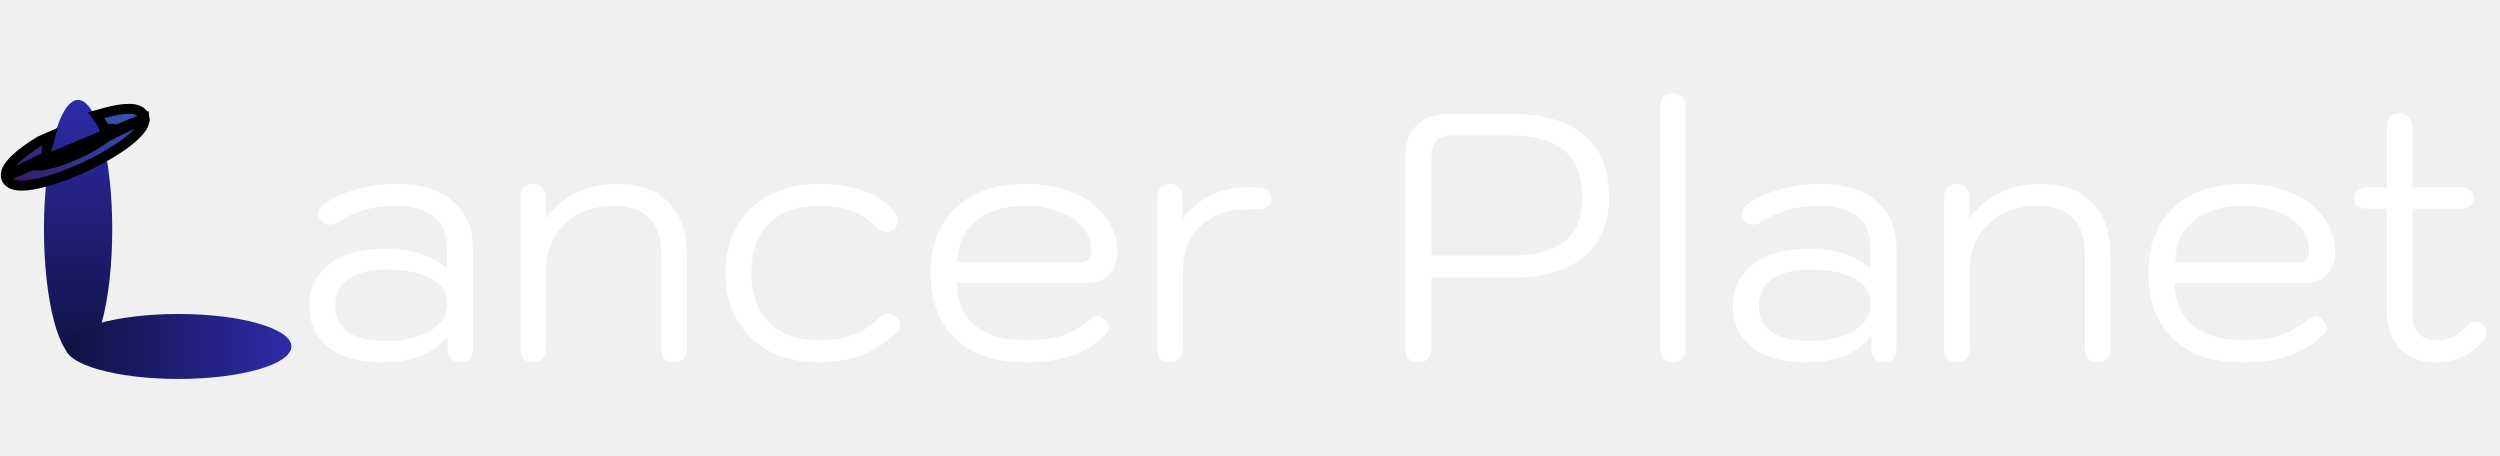
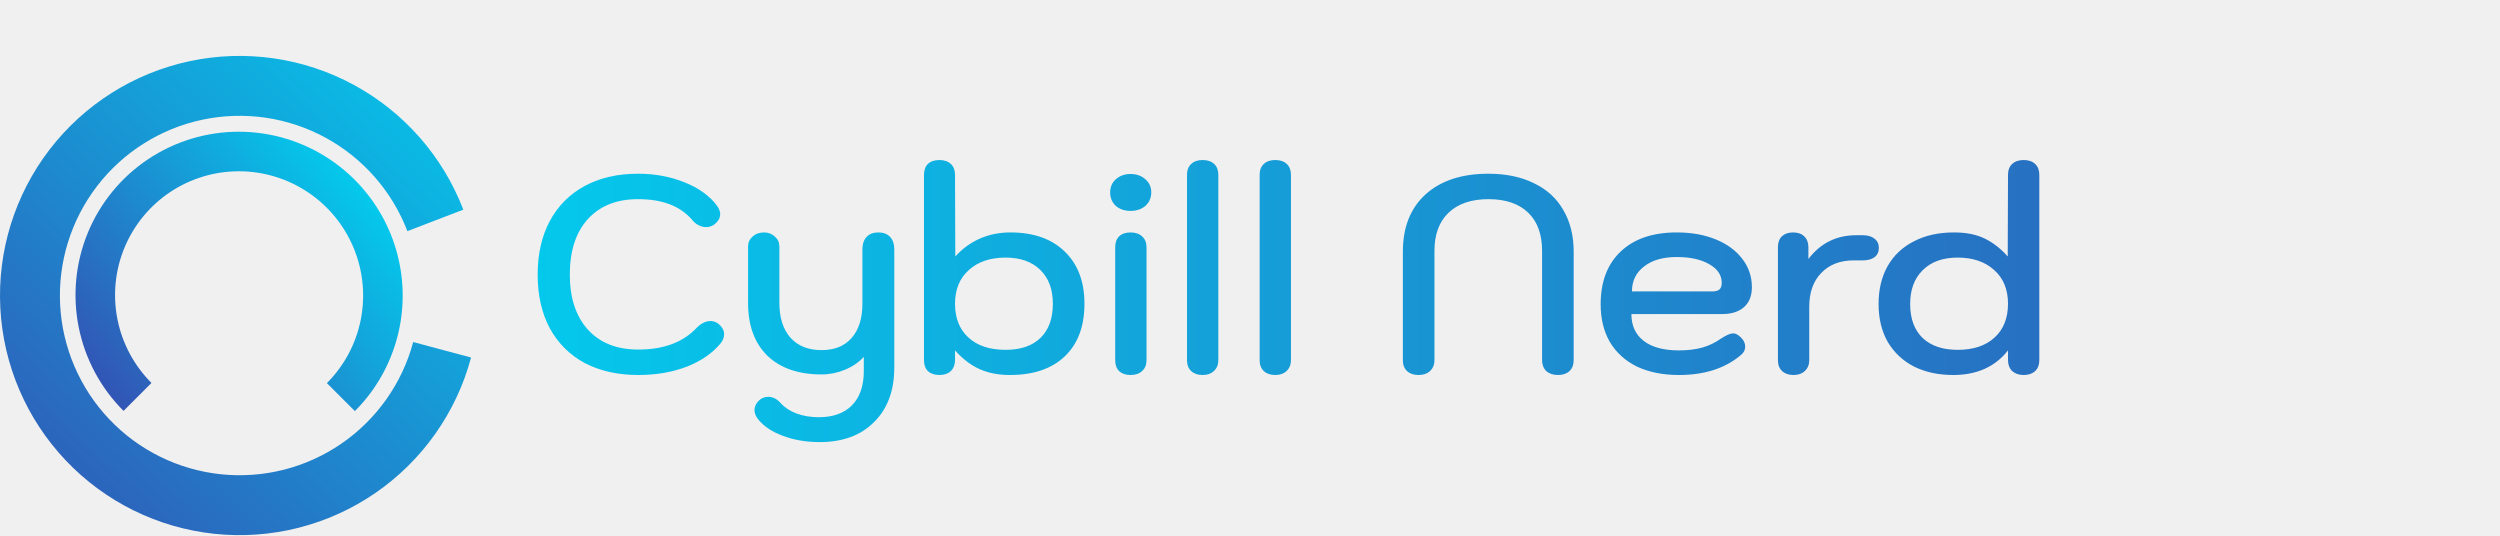
- <svg xmlns="http://www.w3.org/2000/svg" width="1999" height="364" viewBox="0 0 1999 364" fill="none">
-   <ellipse cx="62.445" cy="183.358" rx="103.463" ry="27.307" transform="rotate(-90 62.4453 183.358)" fill="url(#paint0_linear_30_76)" />
-   <ellipse cx="142.574" cy="277.028" rx="90.425" ry="25.972" fill="url(#paint1_linear_30_76)" />
-   <path d="M4.717 140.987L4.717 140.988C5.083 143.903 6.991 145.876 9.322 146.98C11.491 148.008 14.155 148.379 16.89 148.413C22.415 148.484 29.735 147.183 37.972 144.836C38.018 144.823 38.061 144.81 38.089 144.802L38.096 144.8L38.16 144.782L38.179 144.777L38.198 144.771C45.844 142.579 54.478 139.429 63.531 135.426C72.662 131.391 81.182 126.945 88.547 122.49C88.57 122.477 88.59 122.464 88.606 122.455L88.658 122.423C88.66 122.422 88.661 122.421 88.662 122.42L88.671 122.415L88.698 122.399C92.235 120.255 95.514 118.103 98.471 115.985L99.187 115.472L99.192 115.464C103.984 111.982 107.985 108.534 110.806 105.319C112.287 103.632 113.535 101.906 114.384 100.18C115.222 98.477 115.803 96.506 115.546 94.465L4.717 140.987ZM4.717 140.987C4.391 138.382 5.42 135.862 6.724 133.759C8.073 131.583 10.032 129.346 12.374 127.117C17.069 122.647 23.773 117.769 31.699 112.974L31.928 112.835L32.175 112.726L32.338 112.654L40.06 109.24L37.886 117.179C37.331 119.207 36.974 121.21 36.806 123.153L36.603 125.495L34.672 126.349M4.717 140.987L34.672 126.349M34.672 126.349C32.286 128.241 30.543 129.922 29.451 131.298C29.11 131.727 28.872 132.077 28.705 132.352C29.742 132.504 31.375 132.512 33.669 132.22C33.704 132.215 33.745 132.209 33.79 132.203C33.795 132.203 33.8 132.202 33.805 132.202C33.819 132.2 33.825 132.199 33.836 132.197C33.851 132.195 33.878 132.191 33.957 132.181L34.672 126.349ZM85.159 109.441C79.18 114.096 70.124 119.411 59.743 124C49.436 128.556 40.231 131.332 33.959 132.18L85.159 109.441ZM85.159 109.441C85.159 109.44 85.16 109.44 85.161 109.439C85.183 109.422 85.204 109.405 85.224 109.391M85.159 109.441L85.224 109.391M85.224 109.391L85.23 109.386L85.231 109.385L85.249 109.37L85.294 109.335C86.546 108.356 87.638 107.425 88.562 106.553L88.565 106.55C90.004 105.194 90.955 104.064 91.497 103.199C91.518 103.166 91.538 103.133 91.557 103.102C90.53 102.952 88.912 102.941 86.633 103.229L83.475 103.626L82.375 100.754C81.795 99.24 81.059 97.865 80.183 96.652L76.925 92.139L82.449 90.572C90.648 88.245 97.933 86.96 103.432 87.04C106.154 87.08 108.805 87.455 110.965 88.484C113.286 89.591 115.181 91.561 115.546 94.464L85.224 109.391ZM33.751 132.21L33.765 132.208C33.761 132.209 33.756 132.209 33.751 132.21ZM88.671 122.415C88.671 122.415 88.671 122.415 88.671 122.415C88.671 122.415 88.671 122.415 88.671 122.415L88.671 122.415Z" fill="url(#paint2_linear_30_76)" stroke="black" stroke-width="8" />
-   <path d="M305.84 289.8C287.547 289.8 273.173 285.787 262.72 277.76C252.453 269.733 247.32 258.627 247.32 244.44C247.32 230.44 252.733 219.333 263.56 211.12C274.573 202.907 289.507 198.8 308.36 198.8C319.373 198.8 329.08 200.293 337.48 203.28C346.067 206.267 352.693 210.28 357.36 215.32V197.4C357.36 186.76 353.813 178.64 346.72 173.04C339.813 167.44 329.64 164.64 316.2 164.64C298.84 164.64 283.813 168.747 271.12 176.96C267.947 178.827 265.333 179.76 263.28 179.76C261.413 179.76 259.547 179.013 257.68 177.52C255.627 175.84 254.6 173.693 254.6 171.08C254.6 168.28 255.813 165.947 258.24 164.08C264.96 158.853 273.453 154.747 283.72 151.76C294.173 148.587 304.813 147 315.64 147C335.427 147 350.733 151.48 361.56 160.44C372.573 169.4 378.08 182 378.08 198.24V278.88C378.08 286.16 374.72 289.8 368 289.8C365.013 289.8 362.587 288.867 360.72 287C358.853 284.947 357.92 282.333 357.92 279.16V269.08C346.347 282.893 328.987 289.8 305.84 289.8ZM308.36 272.72C322.92 272.72 334.773 270.013 343.92 264.6C353.067 259 357.64 251.813 357.64 243.04C357.64 234.267 353.347 227.547 344.76 222.88C336.36 218.027 324.413 215.6 308.92 215.6C295.853 215.6 285.773 218.12 278.68 223.16C271.587 228.013 268.04 235.107 268.04 244.44C268.04 253.587 271.493 260.587 278.4 265.44C285.307 270.293 295.293 272.72 308.36 272.72ZM426.288 289.8C423.115 289.8 420.595 288.867 418.728 287C417.048 284.947 416.208 282.147 416.208 278.6V158.2C416.208 154.653 417.048 151.947 418.728 150.08C420.408 148.027 422.928 147 426.288 147C429.461 147 431.888 148.027 433.568 150.08C435.435 151.947 436.368 154.653 436.368 158.2V174.72C443.275 165.573 451.581 158.667 461.288 154C471.181 149.333 482.008 147 493.768 147C511.501 147 525.128 151.947 534.648 161.84C544.355 171.733 549.208 185.92 549.208 204.4V278.6C549.208 282.147 548.275 284.947 546.408 287C544.541 288.867 542.021 289.8 538.848 289.8C535.488 289.8 532.968 288.867 531.288 287C529.608 284.947 528.768 282.147 528.768 278.6V204.4C528.768 177.893 516.261 164.64 491.248 164.64C474.821 164.64 461.568 169.493 451.488 179.2C441.595 188.907 436.648 201.787 436.648 217.84V278.6C436.648 281.96 435.715 284.667 433.848 286.72C432.168 288.773 429.648 289.8 426.288 289.8ZM655.14 289.8C640.207 289.8 627.047 286.907 615.66 281.12C604.273 275.147 595.5 266.747 589.34 255.92C583.18 245.093 580.1 232.493 580.1 218.12C580.1 203.933 583.18 191.52 589.34 180.88C595.5 170.053 604.273 161.747 615.66 155.96C627.047 149.987 640.207 147 655.14 147C669.14 147 681.273 148.96 691.54 152.88C701.807 156.8 709.927 162.587 715.9 170.24C717.393 172.293 718.14 174.253 718.14 176.12C718.14 178.92 716.74 181.44 713.94 183.68C712.633 184.8 710.953 185.36 708.9 185.36C705.727 185.36 702.74 183.96 699.94 181.16C690.047 170.147 675.113 164.64 655.14 164.64C637.78 164.64 624.34 169.307 614.82 178.64C605.487 187.787 600.82 200.947 600.82 218.12C600.82 235.107 605.58 248.36 615.1 257.88C624.62 267.4 637.967 272.16 655.14 272.16C664.66 272.16 673.433 270.76 681.46 267.96C689.487 264.973 696.113 260.773 701.34 255.36C704.513 252.187 707.5 250.6 710.3 250.6C711.98 250.6 713.847 251.347 715.9 252.84C718.513 255.08 719.82 257.507 719.82 260.12C719.82 262.547 718.793 264.6 716.74 266.28C707.593 274.493 698.073 280.467 688.18 284.2C678.287 287.933 667.273 289.8 655.14 289.8ZM820.309 289.8C796.043 289.8 777.283 283.547 764.029 271.04C750.776 258.533 744.149 240.8 744.149 217.84C744.149 195.813 750.869 178.547 764.309 166.04C777.749 153.347 796.136 147 819.469 147C833.843 147 846.629 149.333 857.829 154C869.029 158.48 877.709 164.92 883.869 173.32C890.216 181.533 893.389 190.96 893.389 201.6C893.389 209.44 891.149 215.507 886.669 219.8C882.376 224.093 876.403 226.24 868.749 226.24H765.149C765.149 240.613 770.003 251.907 779.709 260.12C789.416 268.147 802.949 272.16 820.309 272.16C830.949 272.16 840.096 271.04 847.749 268.8C855.403 266.373 862.589 262.547 869.309 257.32C872.856 254.333 875.749 252.84 877.989 252.84C879.669 252.84 881.256 253.587 882.749 255.08C885.363 257.32 886.669 259.653 886.669 262.08C886.669 263.947 885.549 266 883.309 268.24C875.656 275.52 866.696 280.933 856.429 284.48C846.163 288.027 834.123 289.8 820.309 289.8ZM862.589 209.72C865.949 209.72 868.469 209.067 870.149 207.76C871.829 206.267 872.669 203.653 872.669 199.92C872.669 193.2 870.429 187.133 865.949 181.72C861.469 176.307 855.123 172.107 846.909 169.12C838.883 166.133 829.736 164.64 819.469 164.64C802.856 164.64 789.696 168.747 779.989 176.96C770.469 184.987 765.709 195.907 765.709 209.72H862.589ZM935.429 289.8C932.255 289.8 929.735 288.867 927.869 287C926.189 284.947 925.349 282.147 925.349 278.6V158.2C925.349 154.653 926.189 151.947 927.869 150.08C929.549 148.027 932.069 147 935.429 147C938.602 147 941.029 148.027 942.709 150.08C944.575 151.947 945.509 154.653 945.509 158.2V175C958.202 158.2 975.749 149.8 998.149 149.8H1005.15C1008.7 149.8 1011.5 150.64 1013.55 152.32C1015.6 153.813 1016.63 155.96 1016.63 158.76C1016.63 161.56 1015.6 163.707 1013.55 165.2C1011.5 166.693 1008.7 167.44 1005.15 167.44H997.309C981.442 167.44 968.842 172.013 959.509 181.16C950.362 190.12 945.789 202.347 945.789 217.84V278.6C945.789 281.96 944.855 284.667 942.989 286.72C941.309 288.773 938.789 289.8 935.429 289.8ZM1134.01 289.8C1130.84 289.8 1128.32 288.867 1126.45 287C1124.58 284.947 1123.65 282.147 1123.65 278.6V124.6C1123.65 114.147 1126.73 105.933 1132.89 99.96C1139.24 93.987 1148.01 91 1159.21 91H1206.81C1260.01 91 1286.61 113.307 1286.61 157.92C1286.61 178.453 1279.8 194.32 1266.17 205.52C1252.73 216.533 1233.32 222.04 1207.93 222.04H1144.65V278.6C1144.65 282.147 1143.72 284.947 1141.85 287C1139.98 288.867 1137.37 289.8 1134.01 289.8ZM1207.93 204.4C1226.04 204.4 1240.04 200.853 1249.93 193.76C1260.01 186.667 1265.05 174.72 1265.05 157.92C1265.05 140.373 1260.2 127.773 1250.49 120.12C1240.78 112.28 1226.69 108.36 1208.21 108.36H1159.49C1155.01 108.36 1151.37 109.853 1148.57 112.84C1145.96 115.827 1144.65 119.747 1144.65 124.6V204.4H1207.93ZM1337.51 289.8C1334.34 289.8 1331.82 288.867 1329.95 287C1328.27 284.947 1327.43 282.147 1327.43 278.6V85.68C1327.43 82.133 1328.27 79.427 1329.95 77.56C1331.82 75.507 1334.34 74.48 1337.51 74.48C1340.69 74.48 1343.21 75.507 1345.07 77.56C1346.94 79.427 1347.87 82.133 1347.87 85.68V278.6C1347.87 281.96 1346.94 284.667 1345.07 286.72C1343.39 288.773 1340.87 289.8 1337.51 289.8ZM1444.16 289.8C1425.87 289.8 1411.49 285.787 1401.04 277.76C1390.77 269.733 1385.64 258.627 1385.64 244.44C1385.64 230.44 1391.05 219.333 1401.88 211.12C1412.89 202.907 1427.83 198.8 1446.68 198.8C1457.69 198.8 1467.4 200.293 1475.8 203.28C1484.39 206.267 1491.01 210.28 1495.68 215.32V197.4C1495.68 186.76 1492.13 178.64 1485.04 173.04C1478.13 167.44 1467.96 164.64 1454.52 164.64C1437.16 164.64 1422.13 168.747 1409.44 176.96C1406.27 178.827 1403.65 179.76 1401.6 179.76C1399.73 179.76 1397.87 179.013 1396 177.52C1393.95 175.84 1392.92 173.693 1392.92 171.08C1392.92 168.28 1394.13 165.947 1396.56 164.08C1403.28 158.853 1411.77 154.747 1422.04 151.76C1432.49 148.587 1443.13 147 1453.96 147C1473.75 147 1489.05 151.48 1499.88 160.44C1510.89 169.4 1516.4 182 1516.4 198.24V278.88C1516.4 286.16 1513.04 289.8 1506.32 289.8C1503.33 289.8 1500.91 288.867 1499.04 287C1497.17 284.947 1496.24 282.333 1496.24 279.16V269.08C1484.67 282.893 1467.31 289.8 1444.16 289.8ZM1446.68 272.72C1461.24 272.72 1473.09 270.013 1482.24 264.6C1491.39 259 1495.96 251.813 1495.96 243.04C1495.96 234.267 1491.67 227.547 1483.08 222.88C1474.68 218.027 1462.73 215.6 1447.24 215.6C1434.17 215.6 1424.09 218.12 1417 223.16C1409.91 228.013 1406.36 235.107 1406.36 244.44C1406.36 253.587 1409.81 260.587 1416.72 265.44C1423.63 270.293 1433.61 272.72 1446.68 272.72ZM1564.61 289.8C1561.44 289.8 1558.92 288.867 1557.05 287C1555.37 284.947 1554.53 282.147 1554.53 278.6V158.2C1554.53 154.653 1555.37 151.947 1557.05 150.08C1558.73 148.027 1561.25 147 1564.61 147C1567.78 147 1570.21 148.027 1571.89 150.08C1573.76 151.947 1574.69 154.653 1574.69 158.2V174.72C1581.6 165.573 1589.9 158.667 1599.61 154C1609.5 149.333 1620.33 147 1632.09 147C1649.82 147 1663.45 151.947 1672.97 161.84C1682.68 171.733 1687.53 185.92 1687.53 204.4V278.6C1687.53 282.147 1686.6 284.947 1684.73 287C1682.86 288.867 1680.34 289.8 1677.17 289.8C1673.81 289.8 1671.29 288.867 1669.61 287C1667.93 284.947 1667.09 282.147 1667.09 278.6V204.4C1667.09 177.893 1654.58 164.64 1629.57 164.64C1613.14 164.64 1599.89 169.493 1589.81 179.2C1579.92 188.907 1574.97 201.787 1574.97 217.84V278.6C1574.97 281.96 1574.04 284.667 1572.17 286.72C1570.49 288.773 1567.97 289.8 1564.61 289.8ZM1794.02 289.8C1769.75 289.8 1750.99 283.547 1737.74 271.04C1724.49 258.533 1717.86 240.8 1717.86 217.84C1717.86 195.813 1724.58 178.547 1738.02 166.04C1751.46 153.347 1769.85 147 1793.18 147C1807.55 147 1820.34 149.333 1831.54 154C1842.74 158.48 1851.42 164.92 1857.58 173.32C1863.93 181.533 1867.1 190.96 1867.1 201.6C1867.1 209.44 1864.86 215.507 1860.38 219.8C1856.09 224.093 1850.11 226.24 1842.46 226.24H1738.86C1738.86 240.613 1743.71 251.907 1753.42 260.12C1763.13 268.147 1776.66 272.16 1794.02 272.16C1804.66 272.16 1813.81 271.04 1821.46 268.8C1829.11 266.373 1836.3 262.547 1843.02 257.32C1846.57 254.333 1849.46 252.84 1851.7 252.84C1853.38 252.84 1854.97 253.587 1856.46 255.08C1859.07 257.32 1860.38 259.653 1860.38 262.08C1860.38 263.947 1859.26 266 1857.02 268.24C1849.37 275.52 1840.41 280.933 1830.14 284.48C1819.87 288.027 1807.83 289.8 1794.02 289.8ZM1836.3 209.72C1839.66 209.72 1842.18 209.067 1843.86 207.76C1845.54 206.267 1846.38 203.653 1846.38 199.92C1846.38 193.2 1844.14 187.133 1839.66 181.72C1835.18 176.307 1828.83 172.107 1820.62 169.12C1812.59 166.133 1803.45 164.64 1793.18 164.64C1776.57 164.64 1763.41 168.747 1753.7 176.96C1744.18 184.987 1739.42 195.907 1739.42 209.72H1836.3ZM1985.19 259.28C1987.24 260.96 1988.27 262.92 1988.27 265.16C1988.27 267.027 1987.43 269.267 1985.75 271.88C1981.83 277.293 1976.42 281.68 1969.51 285.04C1962.6 288.213 1955.51 289.8 1948.23 289.8C1935.91 289.8 1926.2 286.16 1919.11 278.88C1912.02 271.6 1908.47 261.613 1908.47 248.92V166.88H1893.35C1885.88 166.88 1882.15 163.987 1882.15 158.2C1882.15 155.587 1883.08 153.533 1884.95 152.04C1887 150.547 1889.8 149.8 1893.35 149.8H1908.47V101.92C1908.47 98.373 1909.31 95.667 1910.99 93.8C1912.86 91.747 1915.47 90.72 1918.83 90.72C1922 90.72 1924.43 91.747 1926.11 93.8C1927.98 95.667 1928.91 98.373 1928.91 101.92V149.8H1966.99C1970.35 149.8 1972.96 150.547 1974.83 152.04C1976.88 153.347 1977.91 155.4 1977.91 158.2C1977.91 163.987 1974.27 166.88 1966.99 166.88H1928.91V250.6C1928.91 264.973 1935.63 272.16 1949.07 272.16C1953.36 272.16 1957.28 271.32 1960.83 269.64C1964.38 267.96 1967.92 265.253 1971.47 261.52C1974.27 258.533 1976.98 257.04 1979.59 257.04C1981.27 257.04 1983.14 257.787 1985.19 259.28Z" fill="white" />
+ <svg xmlns="http://www.w3.org/2000/svg" width="3130" height="670" viewBox="0 0 3130 670" fill="none">
+   <path d="M589.778 447.646C571.29 516.643 528.79 576.779 469.922 617.238C411.054 657.697 339.681 675.823 268.641 668.357C197.602 660.89 131.558 628.321 82.388 576.506C33.218 524.692 4.15 457.034 0.411 385.701C-3.327 314.368 18.51 244.042 61.994 187.372C105.478 130.702 167.756 91.407 237.626 76.556C307.496 61.704 380.373 72.271 443.148 106.355C505.922 140.439 554.476 195.803 580.074 262.49L510.056 289.367C490.857 239.352 454.442 197.829 407.361 172.266C360.28 146.703 305.622 138.778 253.22 149.917C200.817 161.055 154.109 190.526 121.495 233.029C88.882 275.531 72.504 328.276 75.308 381.776C78.112 435.275 99.913 486.019 136.791 524.88C173.668 563.74 223.201 588.167 276.481 593.767C329.761 599.367 383.29 585.773 427.441 555.428C471.592 525.084 503.468 479.982 517.333 428.234L589.778 447.646Z" fill="url(#paint0_linear_1_91)" />
+   <path d="M154.657 514.429C125.987 485.759 106.448 449.247 98.509 409.51C90.57 369.773 94.588 328.595 110.056 291.185C125.523 253.774 151.746 221.811 185.407 199.336C219.067 176.862 258.655 164.886 299.163 164.923C339.672 164.96 379.281 177.008 412.983 199.544C446.685 222.08 472.965 254.091 488.501 291.53C504.037 328.969 508.131 370.153 500.264 409.876C492.398 449.599 472.924 486.075 444.307 514.693L409.262 479.648C430.961 457.949 445.727 430.291 451.692 400.172C457.656 370.053 454.552 338.825 442.772 310.437C430.992 282.049 411.065 257.777 385.511 240.689C359.957 223.602 329.923 214.466 299.208 214.438C268.493 214.41 238.476 223.491 212.953 240.532C187.43 257.573 167.548 281.809 155.819 310.175C144.091 338.542 141.044 369.764 147.064 399.894C153.083 430.025 167.899 457.709 189.638 479.448L154.657 514.429Z" fill="url(#paint1_linear_1_91)" />
+   <path d="M799.15 469.5C773.483 469.5 751.083 464.483 731.95 454.45C713.05 444.183 698.467 429.6 688.2 410.7C678.167 391.8 673.15 369.517 673.15 343.85C673.15 318.183 678.167 295.9 688.2 277C698.467 257.867 713.05 243.167 731.95 232.9C750.85 222.633 773.133 217.5 798.8 217.5C819.8 217.5 839.283 221.117 857.25 228.35C875.217 235.583 888.75 245.383 897.85 257.75C900.417 261.483 901.7 264.867 901.7 267.9C901.7 273.033 899.017 277.583 893.65 281.55C890.617 283.417 887.467 284.35 884.2 284.35C881.167 284.35 878.133 283.65 875.1 282.25C872.3 280.85 869.85 278.983 867.75 276.65C860.05 267.317 850.483 260.433 839.05 256C827.85 251.567 814.433 249.35 798.8 249.35C771.967 249.35 750.967 257.75 735.8 274.55C720.867 291.117 713.4 314.217 713.4 343.85C713.4 373.017 720.983 396 736.15 412.8C751.317 429.367 772.317 437.65 799.15 437.65C830.883 437.65 855.267 428.55 872.3 410.35C877.9 404.75 883.617 401.95 889.45 401.95C893.183 401.95 896.567 403.117 899.6 405.45C904.267 409.417 906.6 413.733 906.6 418.4C906.6 422.367 905.2 426.1 902.4 429.6C892.367 441.967 878.25 451.767 860.05 459C841.85 466 821.55 469.5 799.15 469.5ZM1026.19 553.5C1009.15 553.5 993.635 550.817 979.635 545.45C965.868 540.317 955.485 533.2 948.485 524.1C945.918 520.367 944.635 516.867 944.635 513.6C944.635 508.467 947.085 503.917 951.985 499.95C955.018 497.85 958.285 496.8 961.785 496.8C967.618 496.8 972.868 499.483 977.535 504.85C982.668 510.45 989.318 514.767 997.485 517.8C1005.89 520.833 1015.1 522.35 1025.14 522.35C1043.1 522.35 1056.99 517.333 1066.79 507.3C1076.59 497.267 1081.49 483.033 1081.49 464.6V446.75C1075.42 453.517 1067.6 458.883 1058.04 462.85C1048.47 466.817 1038.67 468.8 1028.64 468.8C999.702 468.8 977.068 460.983 960.735 445.35C944.635 429.483 936.585 407.433 936.585 379.2V308.5C936.585 303.6 938.452 299.517 942.185 296.25C945.918 292.75 950.702 291 956.535 291C961.902 291 966.452 292.75 970.185 296.25C973.918 299.517 975.785 303.6 975.785 308.5V379.2C975.785 397.867 980.452 412.45 989.785 422.95C999.118 433.217 1012.07 438.35 1028.64 438.35C1044.74 438.35 1057.22 433.333 1066.09 423.3C1075.19 413.033 1079.74 398.683 1079.74 380.25V312C1079.74 305.467 1081.49 300.333 1084.99 296.6C1088.49 292.867 1093.39 291 1099.69 291C1105.99 291 1110.89 292.867 1114.39 296.6C1117.89 300.333 1119.64 305.467 1119.64 312V460.05C1119.64 488.983 1111.24 511.733 1094.44 528.3C1077.87 545.1 1055.12 553.5 1026.19 553.5ZM1176.08 469.5C1170.02 469.5 1165.23 467.867 1161.73 464.6C1158.47 461.333 1156.83 456.783 1156.83 450.95V218.9C1156.83 213.067 1158.47 208.517 1161.73 205.25C1165.23 201.983 1170.02 200.35 1176.08 200.35C1182.15 200.35 1186.93 201.983 1190.43 205.25C1193.93 208.517 1195.68 213.067 1195.68 218.9L1196.03 321.1C1204.9 311.3 1215.17 303.833 1226.83 298.7C1238.5 293.567 1251.22 291 1264.98 291C1293.92 291 1316.55 298.933 1332.88 314.8C1349.45 330.667 1357.73 352.483 1357.73 380.25C1357.73 408.483 1349.57 430.417 1333.23 446.05C1316.9 461.683 1293.92 469.5 1264.28 469.5C1250.05 469.5 1237.45 467.05 1226.48 462.15C1215.52 457.25 1205.25 449.433 1195.68 438.7V450.95C1195.68 456.55 1193.93 461.1 1190.43 464.6C1186.93 467.867 1182.15 469.5 1176.08 469.5ZM1259.03 438C1277.93 438 1292.52 432.983 1302.78 422.95C1313.05 412.917 1318.18 398.683 1318.18 380.25C1318.18 362.283 1312.93 348.167 1302.43 337.9C1291.93 327.633 1277.47 322.5 1259.03 322.5C1239.67 322.5 1224.27 327.75 1212.83 338.25C1201.4 348.517 1195.68 362.517 1195.68 380.25C1195.68 398.217 1201.28 412.333 1212.48 422.6C1223.68 432.867 1239.2 438 1259.03 438ZM1415.49 264.05C1408.02 264.05 1401.84 261.95 1396.94 257.75C1392.27 253.317 1389.94 247.717 1389.94 240.95C1389.94 234.183 1392.27 228.7 1396.94 224.5C1401.84 220.067 1408.02 217.85 1415.49 217.85C1422.96 217.85 1429.14 220.067 1434.04 224.5C1438.94 228.7 1441.39 234.183 1441.39 240.95C1441.39 247.717 1438.94 253.317 1434.04 257.75C1429.14 261.95 1422.96 264.05 1415.49 264.05ZM1415.49 469.5C1409.42 469.5 1404.64 467.867 1401.14 464.6C1397.87 461.333 1396.24 456.783 1396.24 450.95V309.55C1396.24 303.717 1397.87 299.167 1401.14 295.9C1404.64 292.633 1409.42 291 1415.49 291C1421.56 291 1426.34 292.633 1429.84 295.9C1433.57 299.167 1435.44 303.717 1435.44 309.55V450.95C1435.44 456.783 1433.57 461.333 1429.84 464.6C1426.34 467.867 1421.56 469.5 1415.49 469.5ZM1505.75 469.5C1499.68 469.5 1494.9 467.867 1491.4 464.6C1487.9 461.333 1486.15 456.783 1486.15 450.95V218.9C1486.15 213.067 1487.9 208.517 1491.4 205.25C1494.9 201.983 1499.68 200.35 1505.75 200.35C1511.81 200.35 1516.6 201.983 1520.1 205.25C1523.6 208.517 1525.35 213.067 1525.35 218.9V450.95C1525.35 456.55 1523.48 461.1 1519.75 464.6C1516.25 467.867 1511.58 469.5 1505.75 469.5ZM1596.67 469.5C1590.6 469.5 1585.82 467.867 1582.32 464.6C1578.82 461.333 1577.07 456.783 1577.07 450.95V218.9C1577.07 213.067 1578.82 208.517 1582.32 205.25C1585.82 201.983 1590.6 200.35 1596.67 200.35C1602.73 200.35 1607.52 201.983 1611.02 205.25C1614.52 208.517 1616.27 213.067 1616.27 218.9V450.95C1616.27 456.55 1614.4 461.1 1610.67 464.6C1607.17 467.867 1602.5 469.5 1596.67 469.5ZM1775.99 469.5C1769.92 469.5 1765.14 467.867 1761.64 464.6C1758.14 461.333 1756.39 456.783 1756.39 450.95V315.15C1756.39 284.583 1765.84 260.667 1784.74 243.4C1803.87 226.133 1830.12 217.5 1863.49 217.5C1885.42 217.5 1904.44 221.467 1920.54 229.4C1936.64 237.1 1948.89 248.3 1957.29 263C1965.92 277.7 1970.24 295.083 1970.24 315.15V450.95C1970.24 456.783 1968.49 461.333 1964.99 464.6C1961.49 467.867 1956.7 469.5 1950.64 469.5C1944.57 469.5 1939.67 467.867 1935.94 464.6C1932.44 461.1 1930.69 456.55 1930.69 450.95V314.1C1930.69 293.333 1924.85 277.35 1913.19 266.15C1901.52 254.95 1884.95 249.35 1863.49 249.35C1842.02 249.35 1825.34 255.067 1813.44 266.5C1801.77 277.7 1795.94 293.567 1795.94 314.1V450.95C1795.94 456.55 1794.07 461.1 1790.34 464.6C1786.84 467.867 1782.05 469.5 1775.99 469.5ZM2102.02 469.5C2081.95 469.5 2064.45 466 2049.52 459C2034.82 451.767 2023.5 441.5 2015.57 428.2C2007.87 414.9 2004.02 399.15 2004.02 380.95C2004.02 352.717 2012.42 330.667 2029.22 314.8C2046.02 298.933 2069.35 291 2099.22 291C2117.65 291 2133.98 293.917 2148.22 299.75C2162.45 305.583 2173.53 313.75 2181.47 324.25C2189.4 334.517 2193.37 346.3 2193.37 359.6C2193.37 370.333 2190.1 378.617 2183.57 384.45C2177.03 390.283 2167.82 393.2 2155.92 393.2H2042.52C2042.52 407.667 2047.65 418.867 2057.92 426.8C2068.18 434.733 2082.88 438.7 2102.02 438.7C2112.98 438.7 2122.67 437.533 2131.07 435.2C2139.47 432.867 2147.28 429.133 2154.52 424C2161.28 419.567 2166.42 417.35 2169.92 417.35C2172.95 417.35 2176.1 418.983 2179.37 422.25C2183.1 425.75 2184.97 429.6 2184.97 433.8C2184.97 438.233 2182.98 441.967 2179.02 445C2159.42 461.333 2133.75 469.5 2102.02 469.5ZM2144.02 364.85C2147.98 364.85 2150.9 364.033 2152.77 362.4C2154.63 360.767 2155.57 357.967 2155.57 354C2155.57 344.433 2150.43 336.733 2140.17 330.9C2129.9 324.833 2116.25 321.8 2099.22 321.8C2081.95 321.8 2068.3 325.767 2058.27 333.7C2048.23 341.4 2043.22 351.783 2043.22 364.85H2144.02ZM2245.57 469.5C2239.51 469.5 2234.72 467.867 2231.22 464.6C2227.72 461.333 2225.97 456.783 2225.97 450.95V309.55C2225.97 303.717 2227.61 299.167 2230.87 295.9C2234.37 292.633 2239.04 291 2244.87 291C2250.94 291 2255.61 292.633 2258.87 295.9C2262.37 299.167 2264.12 303.717 2264.12 309.55V324.25C2279.29 304.417 2299.24 294.5 2323.97 294.5H2332.02C2338.32 294.5 2343.22 295.9 2346.72 298.7C2350.46 301.5 2352.32 305.35 2352.32 310.25C2352.32 315.383 2350.46 319.35 2346.72 322.15C2343.22 324.717 2338.32 326 2332.02 326H2320.82C2303.79 326 2290.26 331.25 2280.22 341.75C2270.19 352.017 2265.17 366.133 2265.17 384.1V450.95C2265.17 456.55 2263.31 461.1 2259.57 464.6C2256.07 467.867 2251.41 469.5 2245.57 469.5ZM2445.42 469.5C2426.98 469.5 2410.65 466 2396.42 459C2382.42 451.767 2371.45 441.5 2363.52 428.2C2355.82 414.667 2351.97 398.8 2351.97 380.6C2351.97 362.633 2355.7 346.883 2363.17 333.35C2370.87 319.817 2381.83 309.433 2396.07 302.2C2410.3 294.733 2427.1 291 2446.47 291C2461.63 291 2474.47 293.567 2484.97 298.7C2495.47 303.833 2505.03 311.3 2513.67 321.1L2514.02 218.9C2514.02 213.067 2515.77 208.517 2519.27 205.25C2522.77 201.983 2527.55 200.35 2533.62 200.35C2539.68 200.35 2544.47 201.983 2547.97 205.25C2551.47 208.517 2553.22 213.067 2553.22 218.9V450.95C2553.22 456.783 2551.47 461.333 2547.97 464.6C2544.47 467.867 2539.68 469.5 2533.62 469.5C2527.78 469.5 2523 467.867 2519.27 464.6C2515.77 461.1 2514.02 456.55 2514.02 450.95V438.7C2497.92 459.233 2475.05 469.5 2445.42 469.5ZM2451.02 438C2470.62 438 2486.02 432.867 2497.22 422.6C2508.42 412.333 2514.02 398.217 2514.02 380.25C2514.02 362.283 2508.18 348.167 2496.52 337.9C2485.08 327.633 2469.92 322.5 2451.02 322.5C2432.35 322.5 2417.77 327.75 2407.27 338.25C2396.77 348.517 2391.52 362.633 2391.52 380.6C2391.52 399.033 2396.77 413.267 2407.27 423.3C2417.77 433.1 2432.35 438 2451.02 438Z" fill="url(#paint2_linear_1_91)" />
  <defs>
-     <linearGradient id="paint0_linear_30_76" x1="165.908" y1="183.358" x2="-41.017" y2="183.358" gradientUnits="userSpaceOnUse">
-       <stop stop-color="#2D2BA8" />
-       <stop offset="1" stop-color="#121142" />
+     <linearGradient id="paint0_linear_1_91" x1="21.345" y1="670" x2="578.655" y2="70" gradientUnits="userSpaceOnUse">
+       <stop stop-color="#3255B5" />
+       <stop offset="1" stop-color="#04C9EC" />
    </linearGradient>
-     <linearGradient id="paint1_linear_30_76" x1="232.999" y1="277.028" x2="52.148" y2="277.028" gradientUnits="userSpaceOnUse">
-       <stop stop-color="#2D2BA8" />
-       <stop offset="1" stop-color="#121142" />
+     <linearGradient id="paint1_linear_1_91" x1="455.423" y1="236.424" x2="143.764" y2="503.617" gradientUnits="userSpaceOnUse">
+       <stop stop-color="#04C9EC" />
+       <stop offset="1" stop-color="#3255B5" />
    </linearGradient>
-     <linearGradient id="paint2_linear_30_76" x1="83.201" y1="78.12" x2="39.909" y2="158.86" gradientUnits="userSpaceOnUse">
-       <stop stop-color="#3255B5" />
-       <stop offset="1" stop-color="#351B6B" />
+     <linearGradient id="paint2_linear_1_91" x1="656" y1="335" x2="3130" y2="335" gradientUnits="userSpaceOnUse">
+       <stop stop-color="#04C9EC" />
+       <stop offset="1" stop-color="#3255B5" />
    </linearGradient>
  </defs>
</svg>
